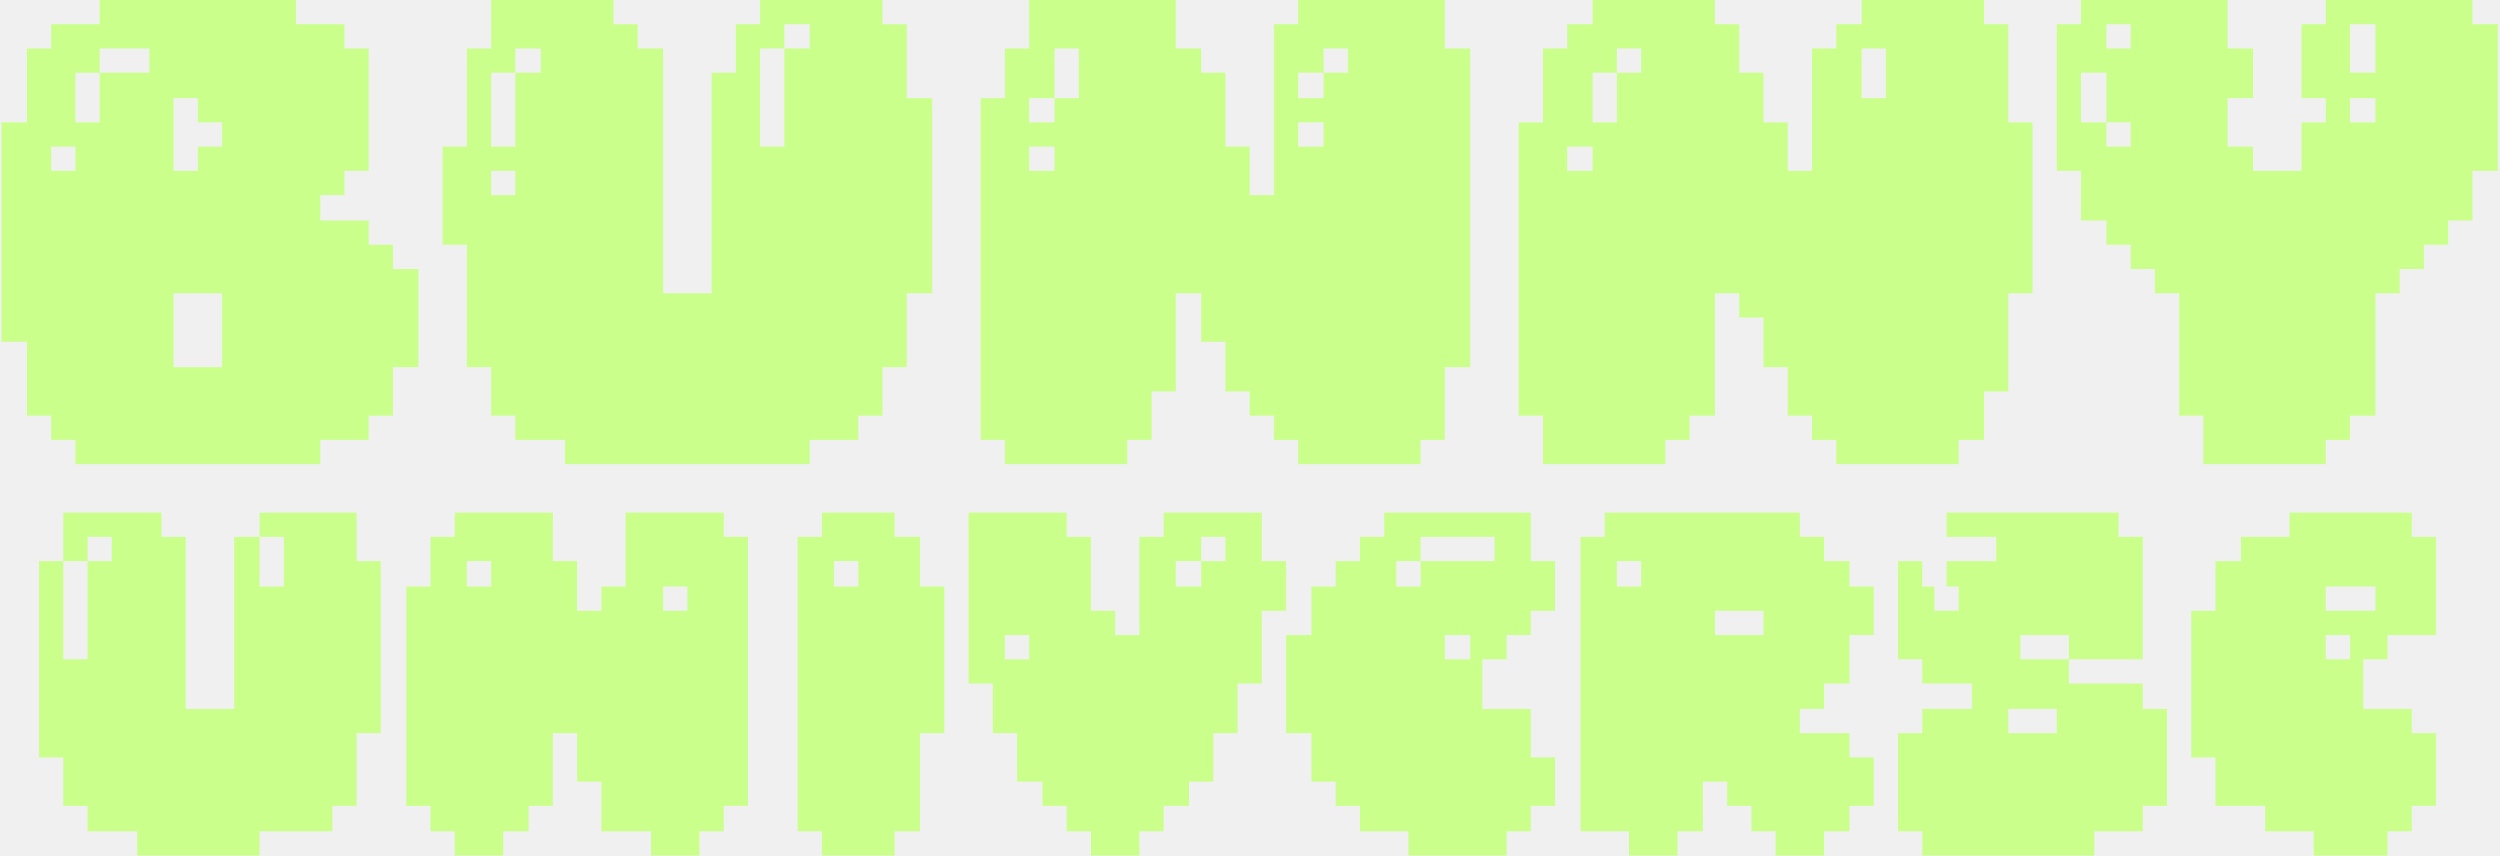
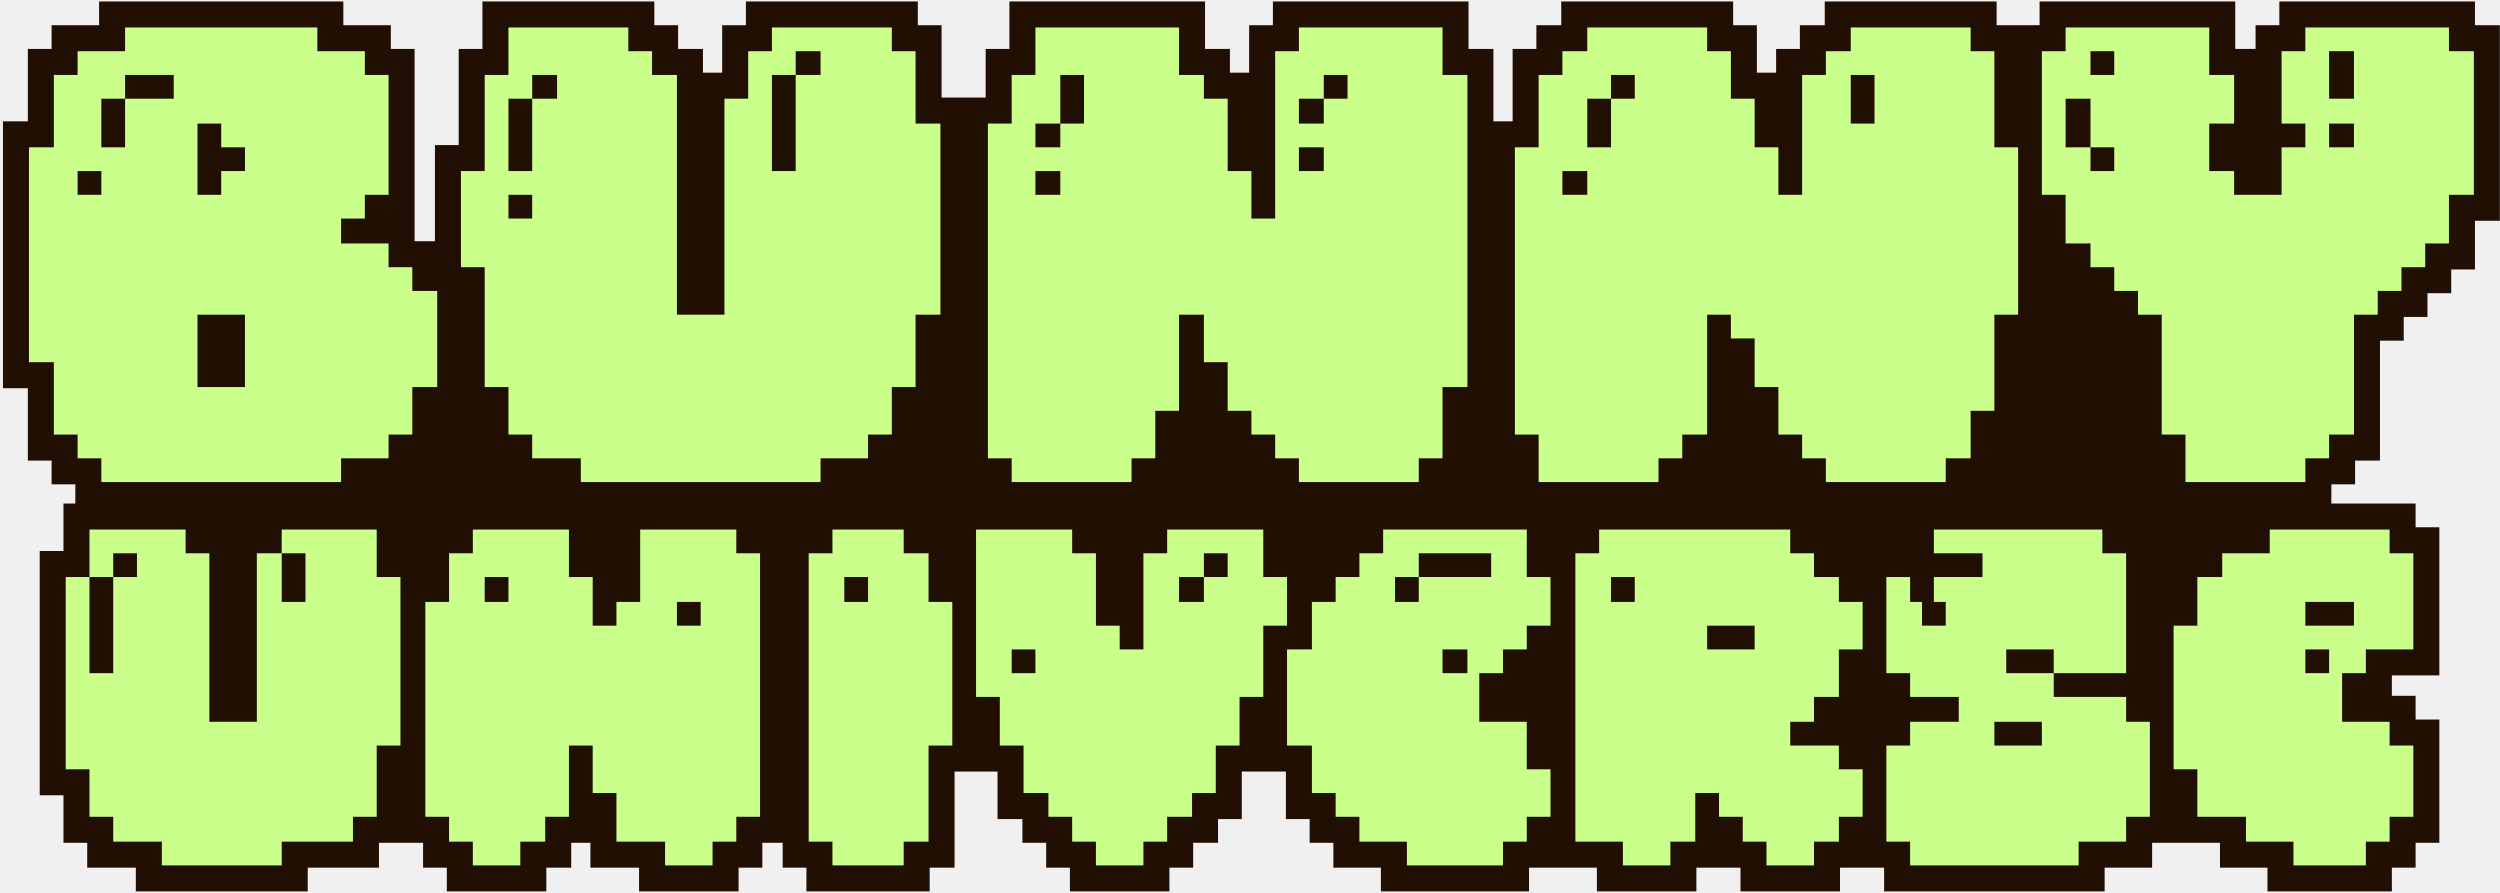
- <svg xmlns="http://www.w3.org/2000/svg" width="713" height="244" viewBox="0 0 713 244" fill="none">
-   <path d="M680.934 188.026V181.111H694.764V153.117H687.849V146.202H652.944V153.117H639.113V160.032H631.868V174.196H624.953V216.017H631.868V229.847H646.028V237.088H659.859V244.004H680.934V237.088H687.849V229.847H694.764V209.101H687.849V202.186H674.019V188.026H680.934ZM670.232 188.026H663.316V181.111H670.232V188.026ZM663.316 174.192V167.277H677.476V174.192H663.316Z" fill="#CBFF8C" />
-   <path d="M611.123 202.186V194.941H590.048V188.026H576.217V181.111H590.048V188.026H611.123V153.117H604.207V146.202H555.142V153.117H569.302V160.032H555.142V167.277H558.599V174.192H551.684V167.28H548.227V160.032H541.311V188.026H548.227V194.941H562.386V202.186H548.227V209.101H541.311V237.088H548.227V244.004H597.292V237.088H611.123V229.847H618.038V202.186H611.123ZM586.59 209.101H572.759V202.186H586.59V209.101Z" fill="#CBFF8C" />
-   <path d="M520.236 202.186V194.941H527.481V181.111H534.396V167.28H527.481V160.032H520.236V153.117H513.321V146.202H457.669V153.117H450.754V237.088H464.585V244.004H478.415V237.088H485.66V222.932H492.575V229.847H499.49V237.088H506.406V244.004H520.236V237.088H527.481V229.847H534.396V216.017H527.481V209.101H513.321V202.186H520.236ZM468.042 167.28H461.127V160.032H468.042V167.28ZM502.948 181.111H489.117V174.196H502.948V181.111Z" fill="#CBFF8C" />
-   <path d="M429.679 188.026V181.111H436.594V174.196H443.51V160.032H436.594V146.202H394.773V153.117H387.858V160.032H380.943V167.28H374.028V181.111H366.783V209.101H374.028V222.932H380.943V229.847H387.858V237.088H401.689V244.004H429.679V237.088H436.594V229.847H443.51V216.017H436.594V202.186H422.764V188.026H429.679ZM419.306 188.026H412.062V181.111H419.306V188.026ZM405.146 160.032V167.28H398.231V160.032H405.146V153.117H426.221V160.032H405.146Z" fill="#CBFF8C" />
-   <path d="M359.868 160.032V146.202H331.877V153.117H324.962V181.111H318.047V174.196H311.131V153.117H304.216V146.202H276.226V194.941H283.141V209.101H290.056V222.932H297.301V229.847H304.216V237.088H311.131V244.004H324.962V237.088H331.877V229.847H339.122V222.932H346.037V209.101H352.952V194.941H359.868V174.196H366.783V160.032H359.868ZM293.514 188.026H286.599V181.111H293.514V188.026ZM349.495 160.032H342.579V167.28H335.335V160.032H342.579V153.117H349.495V160.032Z" fill="#CBFF8C" />
-   <path d="M262.395 167.28V153.117H255.151V146.202H234.405V153.117H227.49V237.088H234.405V244.004H255.151V237.088H262.395V209.101H269.31V167.28H262.395ZM244.778 167.28H237.862V160.032H244.778V167.28Z" fill="#CBFF8C" />
-   <path d="M206.414 153.117V146.202H178.424V167.28H171.509V174.196H164.593V160.032H157.678V146.202H129.688V153.117H122.772V167.28H115.857V229.847H122.772V237.088H129.688V244.004H143.518V237.088H150.763V229.847H157.678V209.101H164.593V222.932H171.509V237.088H185.669V244.004H199.499V237.088H206.414V229.847H213.33V153.117H206.414ZM140.061 167.28H133.145V160.032H140.061V167.28ZM196.041 174.192H189.126V167.277H196.041V174.192Z" fill="#CBFF8C" />
-   <path d="M108.613 160.032V209.101H101.697V229.847H94.782V237.088H74.036V244.004H39.13V237.088H24.971V229.847H18.055V216.017H11.14V160.032H18.055V188.026H24.971V160.032H31.886V153.117H24.971V160.032H18.055V146.202H46.046V153.117H52.961V202.186H66.792V153.117H74.036V167.28H80.951V153.117H74.036V146.202H101.697V160.032H108.613Z" fill="#CBFF8C" />
-   <path d="M705.137 6.912V-0.004H663.316V6.912H656.401V27.983H663.316V34.899H656.401V48.729H642.571V41.814H635.326V27.983H642.571V13.827H635.326V-0.004H593.505V6.912H586.59V48.729H593.505V62.892H600.75V69.808H607.665V76.723H614.58V83.638H621.496V118.544H628.411V132.375H663.316V125.459H670.232V118.544H677.476V83.638H684.392V76.723H691.307V69.808H698.222V62.892H705.137V48.729H712.382V6.912H705.137ZM607.665 41.814H600.75V34.899H593.505V20.742H600.75V34.899H607.665V41.814ZM607.665 13.827H600.75V6.912H607.665V13.827ZM677.476 34.899H670.232V27.983H677.476V34.899ZM677.476 20.742H670.232V6.912H677.476V20.742Z" fill="#CBFF8C" />
-   <path d="M572.759 34.899V6.912H565.844V-0.004H530.938V6.912H523.694V13.827H516.779V48.729H509.863V34.899H502.948V20.742H496.033V6.912H489.117V-0.004H454.212V6.912H446.967V13.827H440.052V34.899H433.137V118.544H440.052V132.375H474.958V125.459H481.873V118.544H489.117V83.638H496.033V90.554H502.948V104.713H509.863V118.544H516.779V125.459H523.694V132.375H558.599V125.459H565.844V111.629H572.759V83.638H579.675V34.899H572.759ZM454.212 48.729H446.967V41.814H454.212V48.729ZM468.042 20.742H461.127V34.899H454.212V20.742H461.127V13.827H468.042V20.742ZM537.854 27.983H530.938V13.827H537.854V27.983Z" fill="#CBFF8C" />
-   <path d="M412.062 13.827V-0.004H370.241V6.912H363.325V55.645H356.41V41.814H349.495V20.742H342.579V13.827H335.335V-0.004H293.514V13.827H286.599V27.983H279.683V125.459H286.599V132.375H321.504V125.459H328.42V111.629H335.335V83.638H342.579V97.469H349.495V111.629H356.41V118.544H363.325V125.459H370.241V132.375H405.146V125.459H412.062V104.713H419.306V13.827H412.062ZM300.758 48.729H293.514V41.814H300.758V48.729ZM307.674 27.983H300.758V34.899H293.514V27.983H300.758V13.827H307.674V27.983ZM377.485 41.814H370.241V34.899H377.485V41.814ZM384.4 20.742H377.485V27.983H370.241V20.742H377.485V13.827H384.4V20.742Z" fill="#CBFF8C" />
-   <path d="M258.608 27.983V6.912H251.693V-0.004H216.787V6.912H209.872V20.742H202.957V83.638H189.126V13.827H181.881V6.912H174.966V-0.004H140.061V13.827H133.145V41.814H126.23V69.808H133.145V104.713H140.061V118.544H146.976V125.459H161.136V132.375H230.947V125.459H244.778V118.544H251.693V104.713H258.608V83.638H265.853V27.983H258.608ZM146.976 55.645H140.061V48.729H146.976V55.645ZM154.22 20.742H146.976V41.814H140.061V20.742H146.976V13.827H154.22V20.742ZM230.947 13.827H223.702V41.814H216.787V13.827H223.702V6.912H230.947V13.827Z" fill="#CBFF8C" />
-   <path d="M112.07 76.723V69.808H105.155V62.892H91.324V55.645H98.24V48.729H105.155V13.827H98.24V6.912H84.409V-0.004H28.428V6.912H14.598V13.827H7.682V34.899H0.438V97.469H7.682V118.544H14.598V125.459H21.513V132.375H91.324V125.459H105.155V118.544H112.07V104.713H119.315V76.723H112.07ZM21.513 48.729H14.598V41.814H21.513V48.729ZM42.588 20.742H28.428V34.899H21.513V20.742H28.428V13.827H42.588V20.742ZM63.334 104.713H49.503V83.638H63.334V104.713ZM63.334 41.814H56.419V48.729H49.503V27.983H56.419V34.899H63.334V41.814Z" fill="#CBFF8C" />
+ <svg xmlns="http://www.w3.org/2000/svg" width="728" height="260" viewBox="0 0 728 260" fill="none">
+   <g clip-path="url(#clip0_1_21)">
+     <path d="M720.711 7.338V0.423H663.743V7.338H656.827V14.253H650.9V0.423H593.931V7.338H581.418V0.423H531.365V7.338H524.12V14.253H517.205V21.168H511.607V7.338H504.691V0.423H454.638V7.338H447.393V14.253H440.478V35.325H434.88V14.253H427.635V0.423H370.667V7.338H363.751V21.168H358.153V14.253H350.909V0.423H293.94V14.253H287.025V28.41H274.182V7.338H267.267V0.423H217.213V7.338H210.298V21.168H204.7V14.253H197.455V7.338H190.54V0.423H140.487V14.253H133.571V42.24H126.656V70.234H120.729V14.253H113.814V7.338H99.983V0.423H28.854V7.338H15.024V14.253H8.109V35.325H0.864V113.043H8.109V134.118H15.024V141.033H21.939V146.628H18.482V160.459H11.566V231.59H18.482V245.421H25.397V252.662H39.557V259.577H89.61V252.662H110.356V245.421H123.199V252.662H130.114V259.577H159.092V252.662H166.337V245.421H171.935V252.662H186.095V259.577H215.073V252.662H221.988V245.421H227.916V252.662H234.831V259.577H270.724V252.662H277.969V224.675H290.482V238.506H297.727V245.421H304.642V252.662H311.558V259.577H340.536V252.662H347.451V245.421H354.696V238.506H361.611V224.675H374.454V238.506H381.369V245.421H388.284V252.662H402.115V259.577H445.253V252.662H465.011V259.577H493.989V252.662H506.832V259.577H535.81V252.662H548.653V259.577H612.866V252.662H626.697V245.421H646.455V252.662H660.285V259.577H696.508V252.662H703.423V245.421H710.339V209.527H703.423V202.612H696.508V196.685H710.339V153.543H703.423V146.628H678.891V141.033H685.806V134.118H693.05V99.212H699.966V92.297H706.881V85.382H713.796V78.466H720.711V64.303H727.956V7.338H720.711Z" fill="#210F04" />
+     <path d="M688.934 196.026V189.111H702.764V161.117H695.849V154.202H660.944V161.117H647.113V168.032H639.868V182.196H632.953V224.017H639.868V237.847H654.028V245.088H667.859V252.004H688.934V245.088H695.849V237.847H702.764V217.101H695.849V210.186H682.019V196.026H688.934ZM678.232 196.026H671.316V189.111H678.232V196.026ZM671.316 182.192V175.277H685.476V182.192H671.316Z" fill="#CBFF8C" />
+     <path d="M619.123 210.186V202.941H598.048V196.026H584.217V189.111H598.048V196.026H619.123V161.117H612.207V154.202H563.142V161.117H577.302V168.032H563.142V175.277H566.599V182.192H559.684V175.28H556.227V168.032H549.311V196.026H556.227V202.941H570.386V210.186H556.227V217.101H549.311V245.088H556.227V252.004H605.292V245.088H619.123V237.847H626.038V210.186H619.123ZM594.59 217.101H580.759V210.186H594.59V217.101Z" fill="#CBFF8C" />
+     <path d="M528.236 210.186V202.941H535.481V189.111H542.396V175.28H535.481V168.032H528.236V161.117H521.321V154.202H465.669V161.117H458.754V245.088H472.585V252.004H486.415V245.088H493.66V230.932H500.575V237.847H507.49V245.088H514.406V252.004H528.236V245.088H535.481V237.847H542.396V224.017H535.481V217.101H521.321V210.186H528.236ZM476.042 175.28H469.127V168.032H476.042V175.28ZM510.948 189.111H497.117V182.196H510.948V189.111Z" fill="#CBFF8C" />
+     <path d="M437.679 196.026V189.111H444.594V182.196H451.51V168.032H444.594V154.202H402.773V161.117H395.858V168.032H388.943V175.28H382.028V189.111H374.783V217.101H382.028V230.932H388.943V237.847H395.858V245.088H409.689V252.004H437.679V245.088H444.594V237.847H451.51V224.017H444.594V210.186H430.764V196.026H437.679ZM427.306 196.026H420.062V189.111H427.306V196.026ZM413.146 168.032V175.28H406.231V168.032H413.146V161.117H434.221V168.032H413.146Z" fill="#CBFF8C" />
+     <path d="M367.868 168.032V154.202H339.877V161.117H332.962V189.111H326.047V182.196H319.131V161.117H312.216V154.202H284.226V202.941H291.141V217.101H298.056V230.932H305.301V237.847H312.216V245.088H319.131V252.004H332.962V245.088H339.877V237.847H347.122V230.932H354.037V217.101H360.952V202.941H367.868V182.196H374.783V168.032H367.868ZM301.514 196.026H294.599V189.111H301.514V196.026ZM357.495 168.032H350.579V175.28H343.335V168.032H350.579V161.117H357.495V168.032Z" fill="#CBFF8C" />
+     <path d="M270.395 175.28V161.117H263.151V154.202H242.405V161.117H235.49V245.088H242.405V252.004H263.151V245.088H270.395V217.101H277.31V175.28H270.395ZM252.778 175.28H245.862V168.032H252.778V175.28Z" fill="#CBFF8C" />
+     <path d="M214.414 161.117V154.202H186.424V175.28H179.509V182.196H172.593V168.032H165.678V154.202H137.688V161.117H130.772V175.28H123.857V237.847H130.772V245.088H137.688V252.004H151.518V245.088H158.763V237.847H165.678V217.101H172.593V230.932H179.509V245.088H193.669V252.004H207.499V245.088H214.414V237.847H221.33V161.117H214.414ZM148.061 175.28H141.145V168.032H148.061V175.28ZM204.041 182.192H197.126V175.277H204.041V182.192Z" fill="#CBFF8C" />
+     <path d="M116.613 168.032V217.101H109.697V237.847H102.782V245.088H82.036V252.004H47.13V245.088H32.971V237.847H26.055V224.017H19.14V168.032H26.055V196.026H32.971V168.032H39.886V161.117H32.971V168.032H26.055V154.202H54.046V161.117H60.961V210.186H74.792V161.117H82.036V175.28H88.951V161.117H82.036V154.202H109.697V168.032H116.613Z" fill="#CBFF8C" />
+     <path d="M713.137 14.912V7.996H671.316V14.912H664.401V35.983H671.316V42.899H664.401V56.729H650.571V49.814H643.326V35.983H650.571V21.827H643.326V7.996H601.505V14.912H594.59V56.729H601.505V70.892H608.75V77.808H615.665V84.723H622.58V91.638H629.496V126.544H636.411V140.375H671.316V133.459H678.232V126.544H685.476V91.638H692.392V84.723H699.307V77.808H706.222V70.892H713.137V56.729H720.382V14.912H713.137ZM615.665 49.814H608.75V42.899H601.505V28.742H608.75V42.899H615.665V49.814ZM615.665 21.827H608.75V14.912H615.665V21.827ZM685.476 42.899H678.232V35.983H685.476V42.899ZM685.476 28.742H678.232V14.912H685.476V28.742Z" fill="#CBFF8C" />
+     <path d="M580.759 42.899V14.912H573.844V7.996H538.938V14.912H531.694V21.827H524.779V56.729H517.863V42.899H510.948V28.742H504.033V14.912H497.117V7.996H462.212V14.912H454.967V21.827H448.052V42.899H441.137V126.544H448.052V140.375H482.958V133.459H489.873V126.544H497.117V91.638H504.033V98.554H510.948V112.713H517.863V126.544H524.779V133.459H531.694V140.375H566.599V133.459H573.844V119.629H580.759V91.638H587.675V42.899H580.759ZM462.212 56.729H454.967V49.814H462.212V56.729ZM476.042 28.742H469.127V42.899H462.212V28.742H469.127V21.827H476.042V28.742ZM545.854 35.983H538.938V21.827H545.854V35.983Z" fill="#CBFF8C" />
+     <path d="M420.062 21.827V7.996H378.241V14.912H371.325V63.645H364.41V49.814H357.495V28.742H350.579V21.827H343.335V7.996H301.514V21.827H294.599V35.983H287.683V133.459H294.599V140.375H329.504V133.459H336.42V119.629H343.335V91.638H350.579V105.469H357.495V119.629H364.41V126.544H371.325V133.459H378.241V140.375H413.146V133.459H420.062V112.713H427.306V21.827H420.062ZM308.758 56.729H301.514V49.814H308.758V56.729ZM315.674 35.983H308.758V42.899H301.514V35.983H308.758V21.827H315.674V35.983ZM385.485 49.814H378.241V42.899H385.485V49.814ZM392.4 28.742H385.485V35.983H378.241V28.742H385.485V21.827H392.4V28.742Z" fill="#CBFF8C" />
+     <path d="M266.608 35.983V14.912H259.693V7.996H224.787V14.912H217.872V28.742H210.957V91.638H197.126V21.827H189.881V14.912H182.966V7.996H148.061V21.827H141.145V49.814H134.23V77.808H141.145V112.713H148.061V126.544H154.976V133.459H169.136V140.375H238.947V133.459H252.778V126.544H259.693V112.713H266.608V91.638H273.853V35.983H266.608ZM154.976 63.645H148.061V56.729H154.976V63.645ZM162.22 28.742H154.976V49.814H148.061V28.742H154.976V21.827H162.22V28.742ZM238.947 21.827H231.702V49.814H224.787V21.827H231.702V14.912H238.947V21.827Z" fill="#CBFF8C" />
+     <path d="M120.07 84.723V77.808H113.155V70.892H99.324V63.645H106.24V56.729H113.155V21.827H106.24V14.912H92.409V7.996H36.428V14.912H22.598V21.827H15.682V42.899H8.438V105.469H15.682V126.544H22.598V133.459H29.513V140.375H99.324V133.459H113.155V126.544H120.07V112.713H127.315V84.723H120.07ZM29.513 56.729H22.598V49.814H29.513V56.729ZM50.588 28.742H36.428V42.899H29.513V28.742H36.428V21.827H50.588V28.742ZM71.334 112.713H57.503V91.638H71.334V112.713ZM71.334 49.814H64.419V56.729H57.503V35.983H64.419V42.899H71.334V49.814Z" fill="#CBFF8C" />
+   </g>
+   <defs>
+     <clipPath id="clip0_1_21">
+       <rect width="727.092" height="259.155" fill="white" transform="translate(0.864014 0.422546)" />
+     </clipPath>
+   </defs>
</svg>
